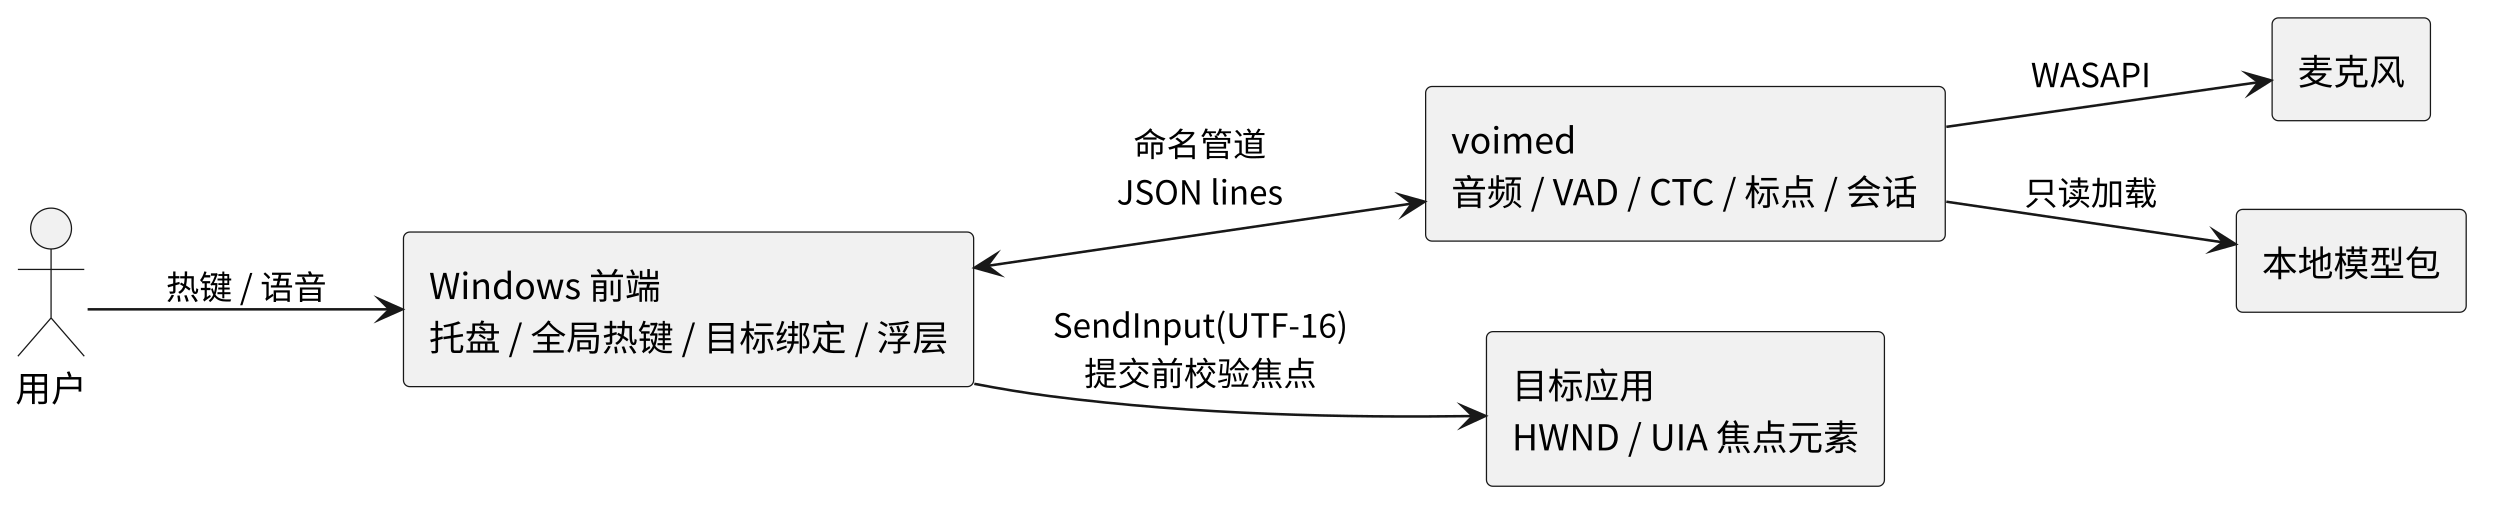
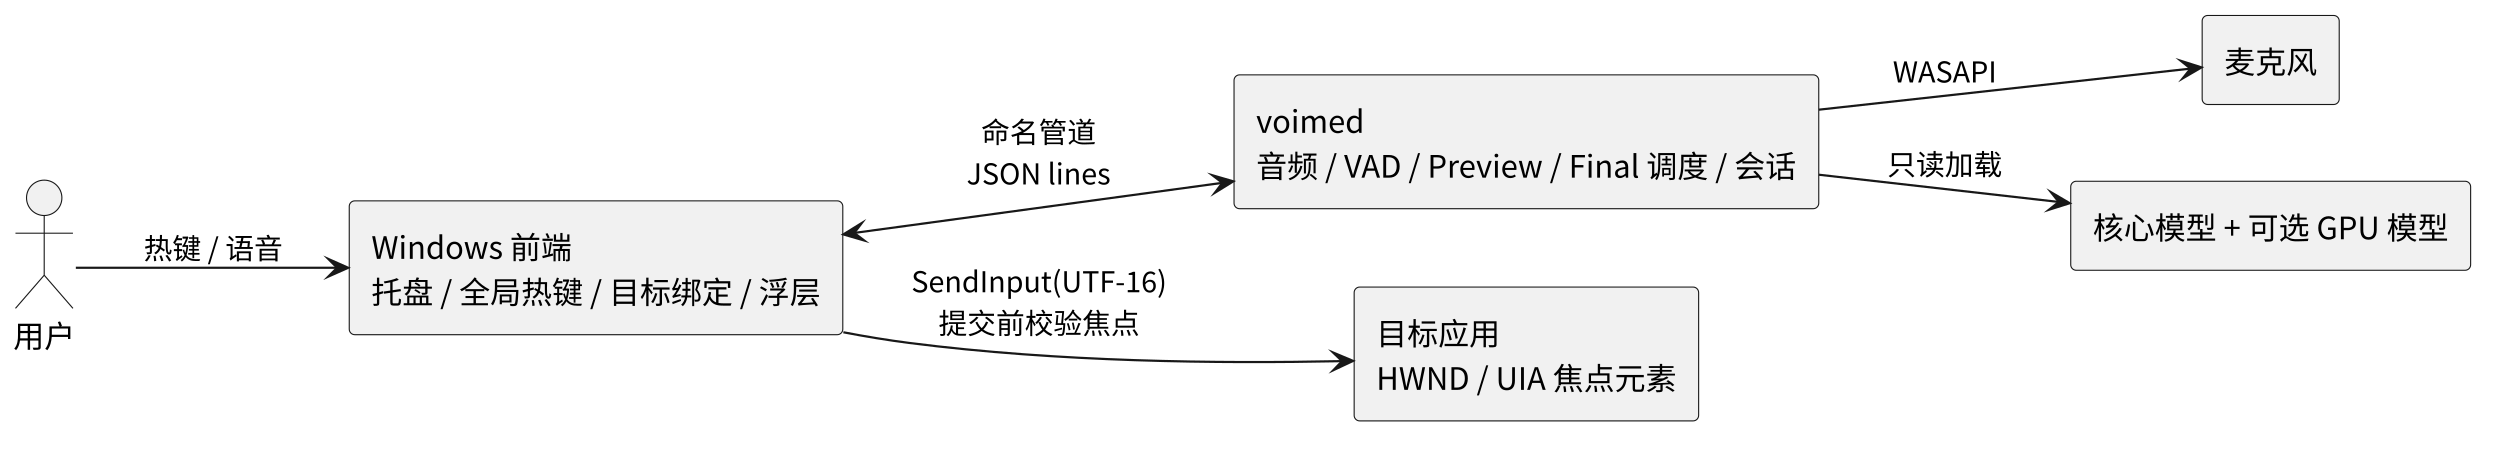
- <svg xmlns="http://www.w3.org/2000/svg" version="1.1" data-diagram-type="DESCRIPTION" style="width:979px;height:204px;background:#FFFFFF;" width="979px" height="204px" viewBox="0 0 979 204" zoomAndPan="magnify" preserveAspectRatio="none" contentStyleType="text/css">
+ <svg xmlns="http://www.w3.org/2000/svg" version="1.1" data-diagram-type="DESCRIPTION" style="width:1131px;height:204px;background:#FFFFFF;" width="1131px" height="204px" viewBox="0 0 1131 204" zoomAndPan="magnify" preserveAspectRatio="none" contentStyleType="text/css">
  <defs />
  <g font-family="sans-serif" lengthAdjust="spacing">
    <g class="entity" data-qualified-name="User" id="ent0001" data-source-line="6">
      <ellipse cx="20" cy="89.5" rx="8" ry="8" fill="#F1F1F1" style="stroke:#181818;stroke-width:0.5;" />
      <path d="M20,97.5 L20,124.5 M7,105.5 L33,105.5 M20,124.5 L7,139.5 M20,124.5 L33,139.5" style="stroke:#181818;stroke-width:0.5;" fill="none" />
      <text x="6" y="157.24" fill="#000" font-size="14" textLength="28" font-family="'Noto Sans CJK SC'">用户</text>
    </g>
    <g class="entity" data-qualified-name="Frontend" id="ent0002" data-source-line="7">
      <rect x="158" y="90.87" width="223.279" height="60.544" fill="#F1F1F1" style="stroke:#181818;stroke-width:0.5;" rx="2.5" ry="2.5" />
      <text x="168" y="117.11" fill="#000" font-size="14" textLength="90.762" font-family="'Noto Sans CJK SC'">Windows 前端</text>
      <text x="168" y="137.382" fill="#000" font-size="14" textLength="203.279" font-family="'Noto Sans CJK SC'">托盘 / 全局热键 / 目标绑定 / 浮层</text>
    </g>
    <g class="entity" data-qualified-name="Daemon" id="ent0003" data-source-line="8">
-       <rect x="558.28" y="33.87" width="203.483" height="60.544" fill="#F1F1F1" style="stroke:#181818;stroke-width:0.5;" rx="2.5" ry="2.5" />
+       <rect x="558.28" y="33.87" width="264.523" height="60.544" fill="#F1F1F1" style="stroke:#181818;stroke-width:0.5;" rx="2.5" ry="2.5" />
      <text x="568.28" y="60.11" fill="#000" font-size="14" textLength="49.028" font-family="'Noto Sans CJK SC'">voimed</text>
-       <text x="568.28" y="80.382" fill="#000" font-size="14" textLength="183.483" font-family="'Noto Sans CJK SC'">音频 / VAD / CTC / 标点 / 会话</text>
+       <text x="568.28" y="80.382" fill="#000" font-size="14" textLength="244.523" font-family="'Noto Sans CJK SC'">音频 / VAD / Preview / Final 调度 / 会话</text>
    </g>
    <g class="entity" data-qualified-name="App" id="ent0004" data-source-line="9">
-       <rect x="582.1" y="129.87" width="155.841" height="60.544" fill="#F1F1F1" style="stroke:#181818;stroke-width:0.5;" rx="2.5" ry="2.5" />
-       <text x="592.1" y="156.11" fill="#000" font-size="14" textLength="56" font-family="'Noto Sans CJK SC'">目标应用</text>
-       <text x="592.1" y="176.382" fill="#000" font-size="14" textLength="135.841" font-family="'Noto Sans CJK SC'">HWND / UIA 焦点元素</text>
+       <rect x="612.62" y="129.87" width="155.841" height="60.544" fill="#F1F1F1" style="stroke:#181818;stroke-width:0.5;" rx="2.5" ry="2.5" />
+       <text x="622.62" y="156.11" fill="#000" font-size="14" textLength="56" font-family="'Noto Sans CJK SC'">目标应用</text>
+       <text x="622.62" y="176.382" fill="#000" font-size="14" textLength="135.841" font-family="'Noto Sans CJK SC'">HWND / UIA 焦点元素</text>
    </g>
    <g class="entity" data-qualified-name="Mic" id="ent0005" data-source-line="10">
-       <rect x="889.76" y="7" width="62" height="40.272" fill="#F1F1F1" style="stroke:#181818;stroke-width:0.5;" rx="2.5" ry="2.5" />
-       <text x="899.76" y="33.24" fill="#000" font-size="14" textLength="42" font-family="'Noto Sans CJK SC'">麦克风</text>
+       <rect x="996.26" y="7" width="62" height="40.272" fill="#F1F1F1" style="stroke:#181818;stroke-width:0.5;" rx="2.5" ry="2.5" />
+       <text x="1006.26" y="33.24" fill="#000" font-size="14" textLength="42" font-family="'Noto Sans CJK SC'">麦克风</text>
    </g>
    <g class="entity" data-qualified-name="Models" id="ent0006" data-source-line="11">
-       <rect x="875.76" y="82" width="90" height="40.272" fill="#F1F1F1" style="stroke:#181818;stroke-width:0.5;" rx="2.5" ry="2.5" />
-       <text x="885.76" y="108.24" fill="#000" font-size="14" textLength="70" font-family="'Noto Sans CJK SC'">本地模型包</text>
+       <rect x="936.8" y="82" width="180.915" height="40.272" fill="#F1F1F1" style="stroke:#181818;stroke-width:0.5;" rx="2.5" ry="2.5" />
+       <text x="946.8" y="108.24" fill="#000" font-size="14" textLength="160.915" font-family="'Noto Sans CJK SC'">核心模型 + 可选 GPU 模型</text>
    </g>
    <g class="link" data-entity-1="ent0001" data-entity-2="ent0002" id="lnk7" data-source-line="13" data-link-type="dependency">
      <path d="M34.31,121.14 C57.87,121.14 104.01,121.14 152.51,121.14" style="stroke:#181818;stroke-width:1;" fill="none" id="User-to-Frontend" />
      <polygon points="157.51,121.14,148.51,117.14,152.51,121.14,148.51,125.14,157.51,121.14" fill="#181818" style="stroke:#181818;stroke-width:1;stroke-linejoin:miter;stroke-miterlimit:10;" />
      <text x="65" y="117.22" fill="#000" font-size="13" textLength="62.92" font-family="'Noto Sans CJK SC'">热键 / 语音</text>
    </g>
    <g class="link" data-entity-1="ent0002" data-entity-2="ent0003" id="lnk8" data-source-line="14" data-link-type="dependency">
-       <path d="M386.617,104.114 C442.107,95.974 498.863,87.647 552.923,79.707" style="stroke:#181818;stroke-width:1;" fill="none" id="Frontend-Daemon" />
-       <polygon points="381.67,104.84,391.155,107.491,386.617,104.114,389.994,99.576,381.67,104.84" fill="#181818" style="stroke:#181818;stroke-width:1;stroke-linejoin:miter;stroke-miterlimit:10;" />
-       <polygon points="557.87,78.98,548.384,76.33,552.923,79.707,549.547,84.245,557.87,78.98" fill="#181818" style="stroke:#181818;stroke-width:1;stroke-linejoin:miter;stroke-miterlimit:10;" />
-       <text x="443.851" y="61.28" fill="#000" font-size="13" textLength="52" font-family="'Noto Sans CJK SC'">命名管道</text>
-       <text x="437.28" y="80.104" fill="#000" font-size="13" textLength="65.143" font-family="'Noto Sans CJK SC'">JSON lines</text>
+       <path d="M386.474,105.376 C440.654,98.006 496.316,90.435 553.006,82.715" style="stroke:#181818;stroke-width:1;" fill="none" id="Frontend-Daemon" />
+       <polygon points="381.52,106.05,390.977,108.8,386.474,105.376,389.899,100.873,381.52,106.05" fill="#181818" style="stroke:#181818;stroke-width:1;stroke-linejoin:miter;stroke-miterlimit:10;" />
+       <polygon points="557.96,82.04,548.503,79.291,553.006,82.715,549.582,87.218,557.96,82.04" fill="#181818" style="stroke:#181818;stroke-width:1;stroke-linejoin:miter;stroke-miterlimit:10;" />
+       <text x="443.851" y="64.61" fill="#000" font-size="13" textLength="52" font-family="'Noto Sans CJK SC'">命名管道</text>
+       <text x="437.28" y="83.434" fill="#000" font-size="13" textLength="65.143" font-family="'Noto Sans CJK SC'">JSON lines</text>
    </g>
    <g class="link" data-entity-1="ent0002" data-entity-2="ent0004" id="lnk9" data-source-line="15" data-link-type="dependency">
-       <path d="M381.54,150.3 C391.54,152.22 401.56,153.88 411.28,155.14 C468.02,162.48 527.67,163.608 576.7,162.938" style="stroke:#181818;stroke-width:1;" fill="none" id="Frontend-to-App" />
-       <polygon points="581.7,162.87,572.646,158.993,576.7,162.938,572.755,166.993,581.7,162.87" fill="#181818" style="stroke:#181818;stroke-width:1;stroke-linejoin:miter;stroke-miterlimit:10;" />
+       <path d="M381.54,150.32 C391.54,152.24 401.56,153.89 411.28,155.14 C478.73,163.79 551.131,164.544 607.141,163.374" style="stroke:#181818;stroke-width:1;" fill="none" id="Frontend-to-App" />
+       <polygon points="612.14,163.27,603.058,159.459,607.141,163.374,603.226,167.457,612.14,163.27" fill="#181818" style="stroke:#181818;stroke-width:1;stroke-linejoin:miter;stroke-miterlimit:10;" />
      <text x="412.28" y="132.22" fill="#000" font-size="13" textLength="115.596" font-family="'Noto Sans CJK SC'">SendInput(UTF-16)</text>
      <text x="424.578" y="151.044" fill="#000" font-size="13" textLength="91" font-family="'Noto Sans CJK SC'">提交前校验焦点</text>
    </g>
    <g class="link" data-entity-1="ent0003" data-entity-2="ent0005" id="lnk10" data-source-line="16" data-link-type="dependency">
-       <path d="M762.17,49.67 C807.67,43.17 853.11,36.668 884.38,32.198" style="stroke:#181818;stroke-width:1;" fill="none" id="Daemon-to-Mic" />
-       <polygon points="889.33,31.49,879.855,28.804,884.38,32.198,880.987,36.723,889.33,31.49" fill="#181818" style="stroke:#181818;stroke-width:1;stroke-linejoin:miter;stroke-miterlimit:10;" />
-       <text x="795.26" y="34.15" fill="#000" font-size="13" textLength="47.008" font-family="'Noto Sans CJK SC'">WASAPI</text>
+       <path d="M822.87,49.62 C886.24,42.62 951.88,35.359 991,31.039" style="stroke:#181818;stroke-width:1;" fill="none" id="Daemon-to-Mic" />
+       <polygon points="995.97,30.49,986.585,27.502,991,31.039,987.463,35.454,995.97,30.49" fill="#181818" style="stroke:#181818;stroke-width:1;stroke-linejoin:miter;stroke-miterlimit:10;" />
+       <text x="856.3" y="37.32" fill="#000" font-size="13" textLength="47.008" font-family="'Noto Sans CJK SC'">WASAPI</text>
    </g>
    <g class="link" data-entity-1="ent0003" data-entity-2="ent0006" id="lnk11" data-source-line="17" data-link-type="dependency">
-       <path d="M762.17,78.99 C801.43,84.76 839.393,90.333 870.503,94.903" style="stroke:#181818;stroke-width:1;" fill="none" id="Daemon-to-Models" />
-       <polygon points="875.45,95.63,867.127,90.364,870.503,94.903,865.964,98.279,875.45,95.63" fill="#181818" style="stroke:#181818;stroke-width:1;stroke-linejoin:miter;stroke-miterlimit:10;" />
-       <text x="792.76" y="80.36" fill="#000" font-size="13" textLength="52" font-family="'Noto Sans CJK SC'">只读加载</text>
+       <path d="M822.87,79.05 C860.87,83.36 896.512,87.406 931.372,91.366" style="stroke:#181818;stroke-width:1;" fill="none" id="Daemon-to-Models" />
+       <polygon points="936.34,91.93,927.849,86.94,931.372,91.366,926.946,94.889,936.34,91.93" fill="#181818" style="stroke:#181818;stroke-width:1;stroke-linejoin:miter;stroke-miterlimit:10;" />
+       <text x="853.8" y="79.22" fill="#000" font-size="13" textLength="52" font-family="'Noto Sans CJK SC'">只读加载</text>
    </g>
  </g>
</svg>
